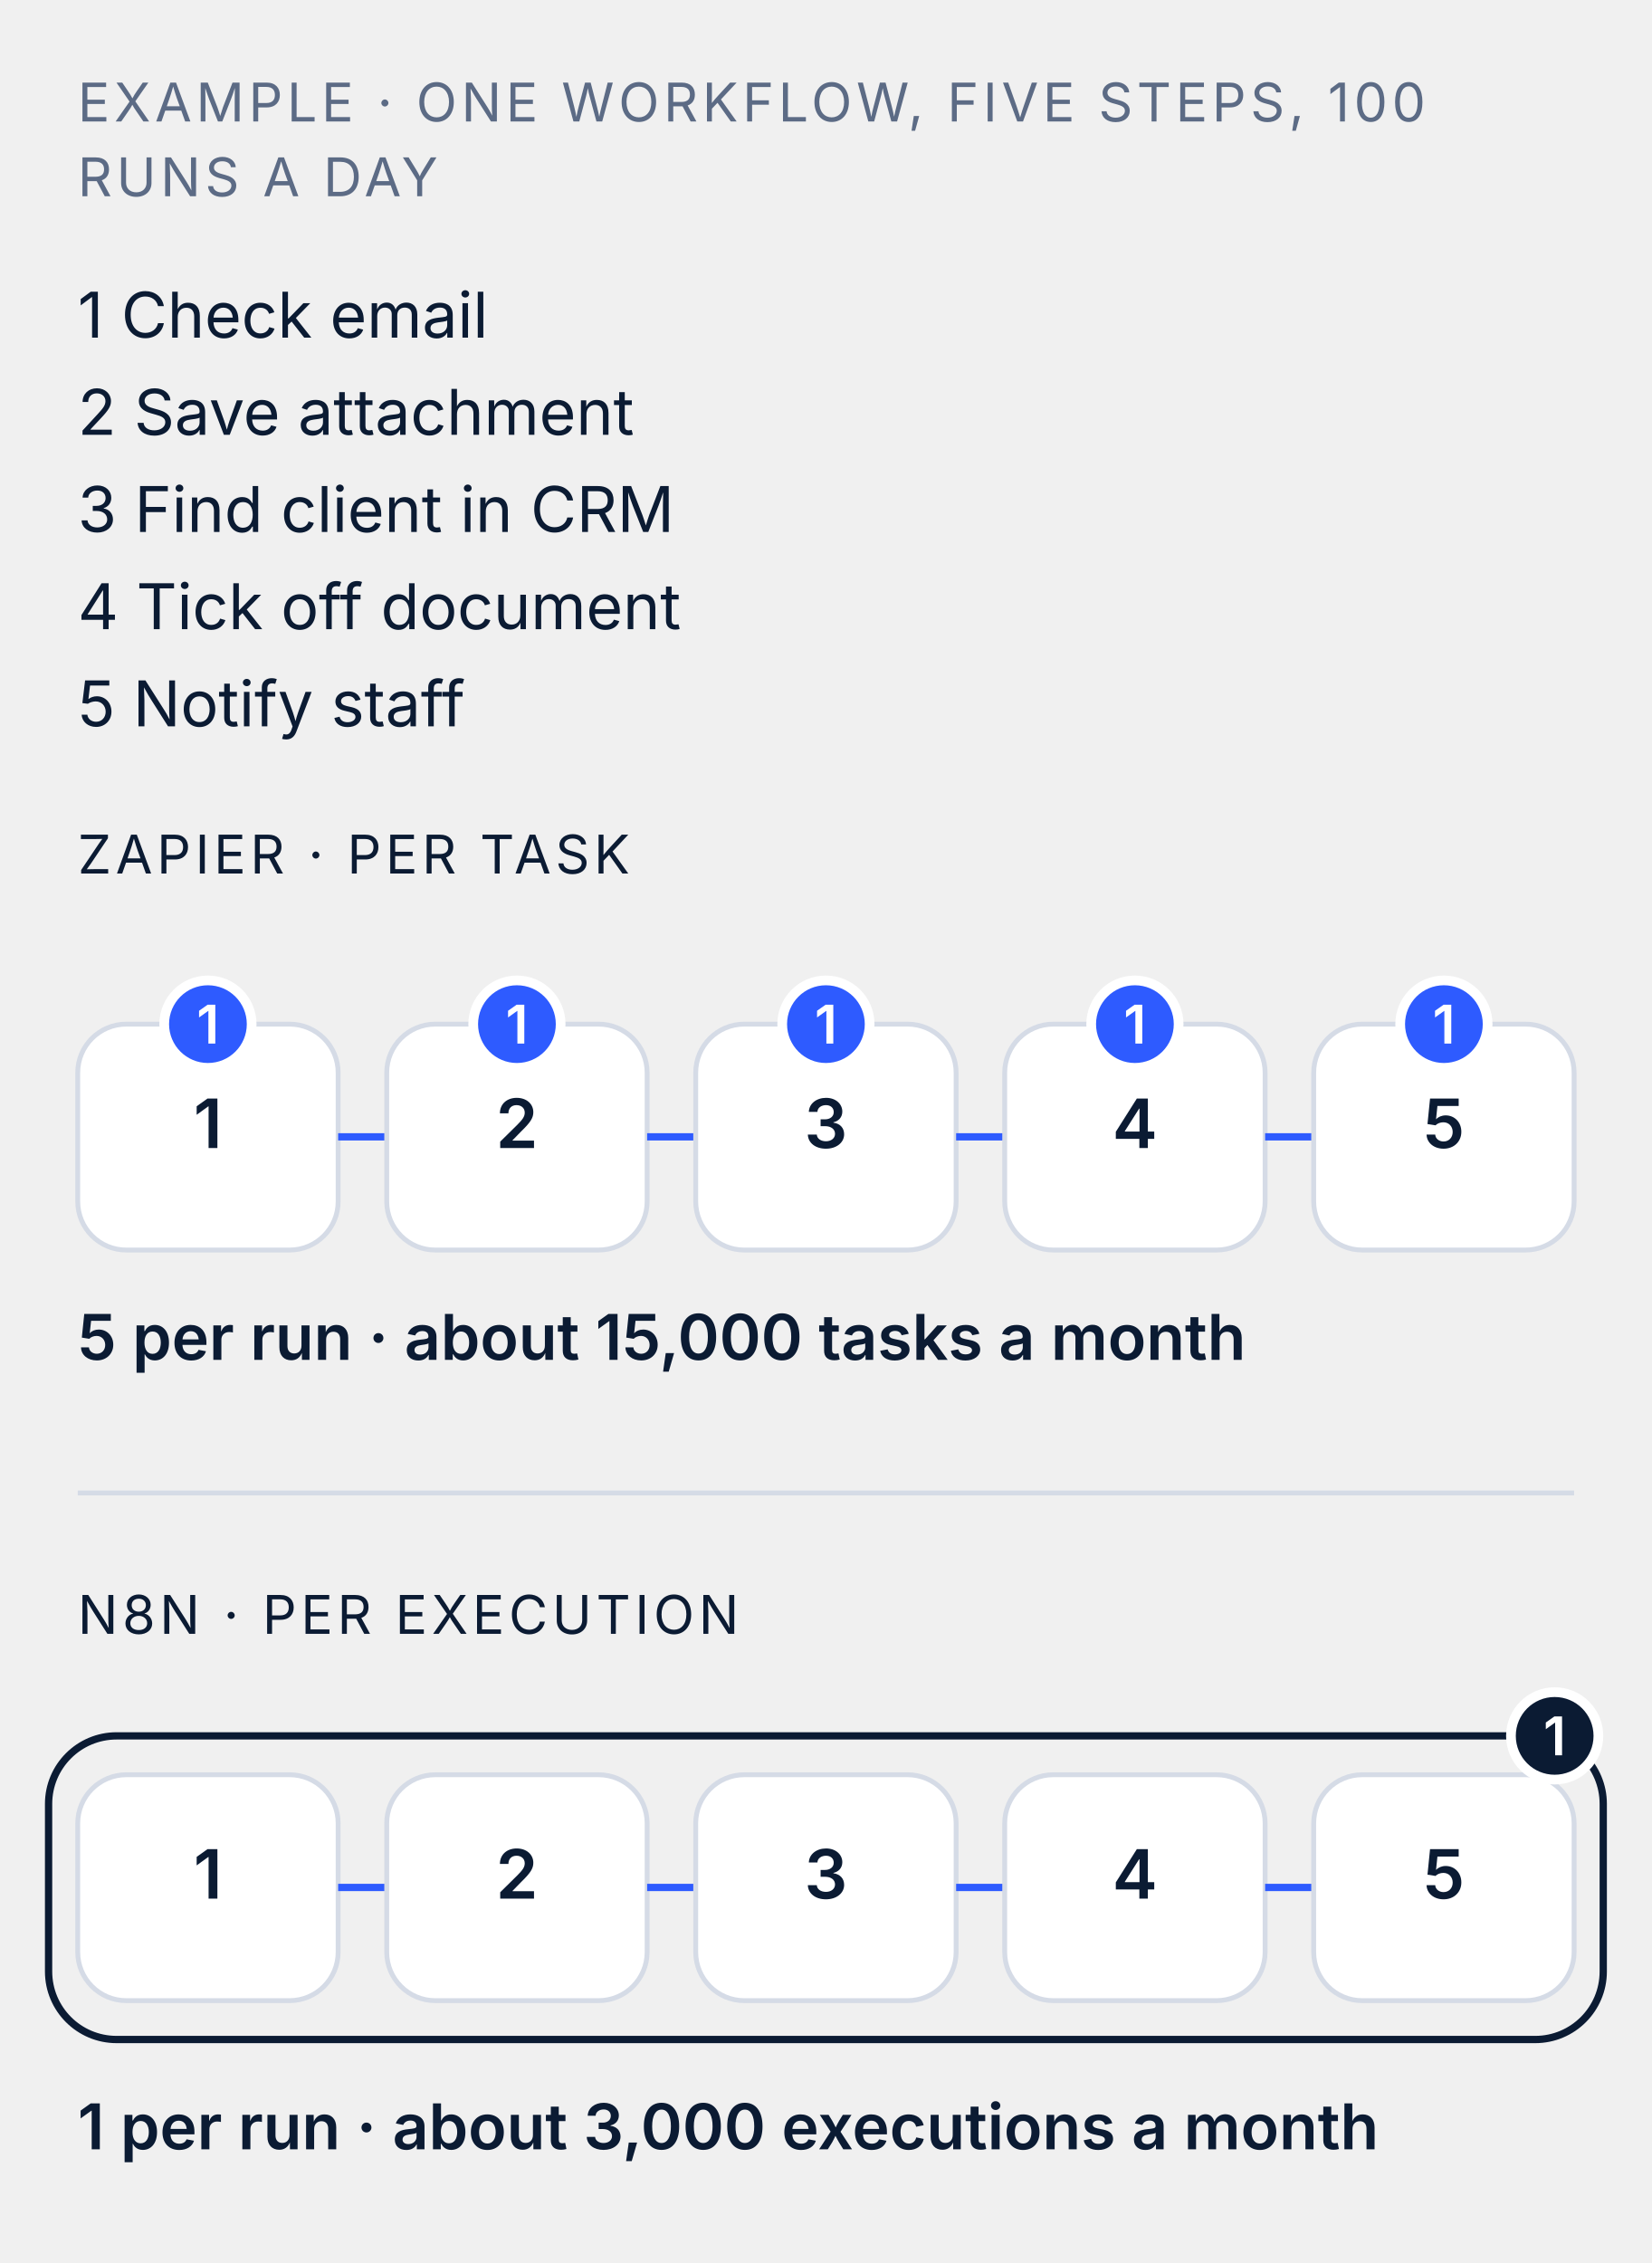
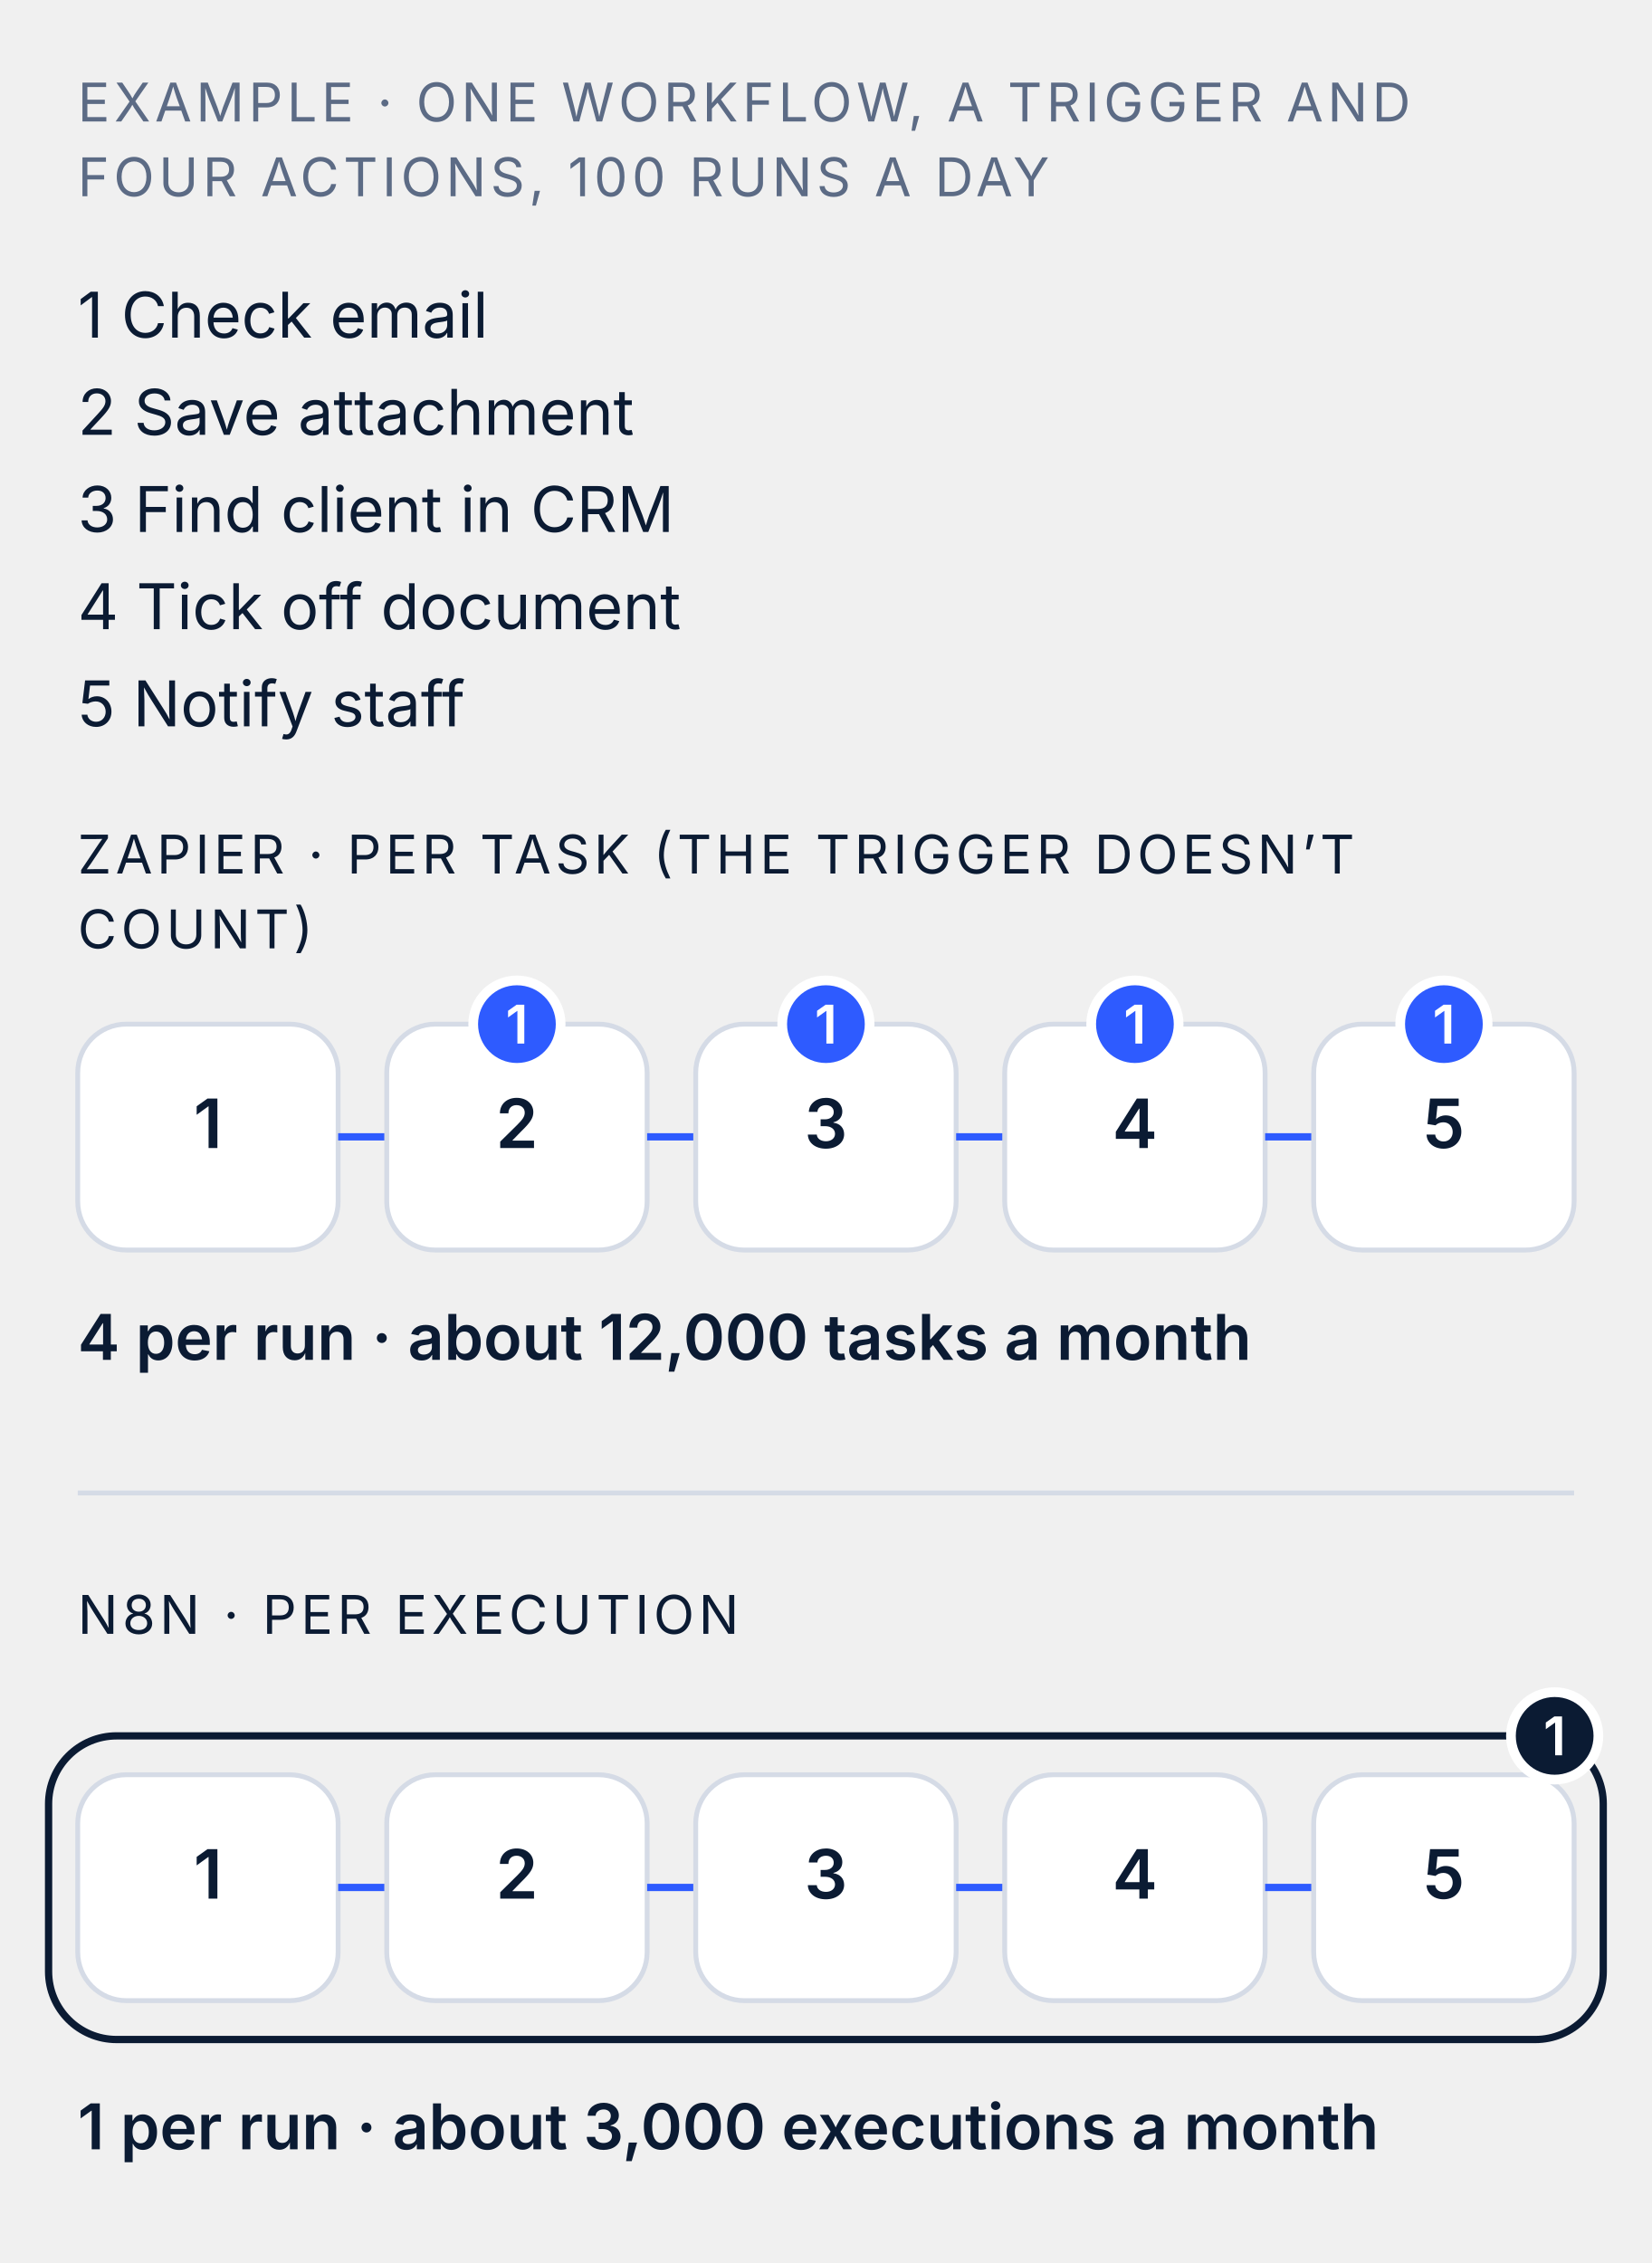
<svg xmlns="http://www.w3.org/2000/svg" width="340" height="465.8" font-family="Inter, system-ui, sans-serif" viewBox="0 0 340 465.8">
-   <text x="16" y="25" fill="#5C6B85" class="m" font-size="11" letter-spacing=".08em">EXAMPLE · ONE WORKFLOW, FIVE STEPS, 100</text>
-   <text x="16" y="40.4" fill="#5C6B85" class="m" font-size="11" letter-spacing=".08em">RUNS A DAY</text>
-   <text x="16" y="69.5" fill="#0B1B33" font-size="13">1  Check email</text>
-   <text x="16" y="89.5" fill="#0B1B33" font-size="13">2  Save attachment</text>
-   <text x="16" y="109.5" fill="#0B1B33" font-size="13">3  Find client in CRM</text>
-   <text x="16" y="129.5" fill="#0B1B33" font-size="13">4  Tick off document</text>
-   <text x="16" y="149.5" fill="#0B1B33" font-size="13">5  Notify staff</text>
-   <text x="16" y="179.8" fill="#0B1B33" class="m" font-size="11" letter-spacing=".08em">ZAPIER · PER TASK</text>
-   <rect width="53.6" height="46.5" x="16" y="210.8" fill="#FFF" stroke="#D5DBE6" rx="10" />
-   <text x="42.8" y="236.3" fill="#0B1B33" font-size="14" font-weight="600" text-anchor="middle">1</text>
-   <path fill="none" stroke="#2E5BFF" stroke-width="1.5" d="M69.6 234h10" />
-   <circle cx="42.8" cy="210.8" r="9" fill="#2E5BFF" stroke="#FFF" stroke-width="2" />
-   <text x="42.8" y="214.8" fill="#fff" font-size="11" font-weight="600" text-anchor="middle">1</text>
-   <rect width="53.6" height="46.5" x="79.6" y="210.8" fill="#FFF" stroke="#D5DBE6" rx="10" />
-   <text x="106.4" y="236.3" fill="#0B1B33" font-size="14" font-weight="600" text-anchor="middle">2</text>
-   <path fill="none" stroke="#2E5BFF" stroke-width="1.5" d="M133.2 234h10" />
-   <circle cx="106.4" cy="210.8" r="9" fill="#2E5BFF" stroke="#FFF" stroke-width="2" />
+   <text x="16" y="25" fill="#5c6b85" class="m" font-size="11" letter-spacing=".08em">EXAMPLE · ONE WORKFLOW, A TRIGGER AND</text>
+   <text x="16" y="40.4" fill="#5c6b85" class="m" font-size="11" letter-spacing=".08em">FOUR ACTIONS, 100 RUNS A DAY</text>
+   <text x="16" y="69.5" fill="#0b1b33" font-size="13">1  Check email</text>
+   <text x="16" y="89.5" fill="#0b1b33" font-size="13">2  Save attachment</text>
+   <text x="16" y="109.5" fill="#0b1b33" font-size="13">3  Find client in CRM</text>
+   <text x="16" y="129.5" fill="#0b1b33" font-size="13">4  Tick off document</text>
+   <text x="16" y="149.5" fill="#0b1b33" font-size="13">5  Notify staff</text>
+   <text x="16" y="179.8" fill="#0b1b33" class="m" font-size="11" letter-spacing=".08em">ZAPIER · PER TASK (THE TRIGGER DOESN’T</text>
+   <text x="16" y="195.2" fill="#0b1b33" class="m" font-size="11" letter-spacing=".08em">COUNT)</text>
+   <rect width="53.6" height="46.5" x="16" y="210.8" fill="#fff" stroke="#d5dbe6" rx="10" />
+   <text x="42.8" y="236.3" fill="#0b1b33" font-size="14" font-weight="600" text-anchor="middle">1</text>
+   <path fill="none" stroke="#2e5bff" stroke-width="1.5" d="M69.6 234h10" />
+   <rect width="53.6" height="46.5" x="79.6" y="210.8" fill="#fff" stroke="#d5dbe6" rx="10" />
+   <text x="106.4" y="236.3" fill="#0b1b33" font-size="14" font-weight="600" text-anchor="middle">2</text>
+   <path fill="none" stroke="#2e5bff" stroke-width="1.5" d="M133.2 234h10" />
+   <circle cx="106.4" cy="210.8" r="9" fill="#2e5bff" stroke="#fff" stroke-width="2" />
  <text x="106.4" y="214.8" fill="#fff" font-size="11" font-weight="600" text-anchor="middle">1</text>
-   <rect width="53.6" height="46.5" x="143.2" y="210.8" fill="#FFF" stroke="#D5DBE6" rx="10" />
-   <text x="170" y="236.3" fill="#0B1B33" font-size="14" font-weight="600" text-anchor="middle">3</text>
-   <path fill="none" stroke="#2E5BFF" stroke-width="1.5" d="M196.8 234h10" />
-   <circle cx="170" cy="210.8" r="9" fill="#2E5BFF" stroke="#FFF" stroke-width="2" />
+   <rect width="53.6" height="46.5" x="143.2" y="210.8" fill="#fff" stroke="#d5dbe6" rx="10" />
+   <text x="170" y="236.3" fill="#0b1b33" font-size="14" font-weight="600" text-anchor="middle">3</text>
+   <path fill="none" stroke="#2e5bff" stroke-width="1.5" d="M196.8 234h10" />
+   <circle cx="170" cy="210.8" r="9" fill="#2e5bff" stroke="#fff" stroke-width="2" />
  <text x="170" y="214.8" fill="#fff" font-size="11" font-weight="600" text-anchor="middle">1</text>
-   <rect width="53.6" height="46.5" x="206.8" y="210.8" fill="#FFF" stroke="#D5DBE6" rx="10" />
-   <text x="233.6" y="236.3" fill="#0B1B33" font-size="14" font-weight="600" text-anchor="middle">4</text>
-   <path fill="none" stroke="#2E5BFF" stroke-width="1.5" d="M260.4 234h10" />
-   <circle cx="233.6" cy="210.8" r="9" fill="#2E5BFF" stroke="#FFF" stroke-width="2" />
+   <rect width="53.6" height="46.5" x="206.8" y="210.8" fill="#fff" stroke="#d5dbe6" rx="10" />
+   <text x="233.6" y="236.3" fill="#0b1b33" font-size="14" font-weight="600" text-anchor="middle">4</text>
+   <path fill="none" stroke="#2e5bff" stroke-width="1.5" d="M260.4 234h10" />
+   <circle cx="233.6" cy="210.8" r="9" fill="#2e5bff" stroke="#fff" stroke-width="2" />
  <text x="233.6" y="214.8" fill="#fff" font-size="11" font-weight="600" text-anchor="middle">1</text>
-   <rect width="53.6" height="46.5" x="270.4" y="210.8" fill="#FFF" stroke="#D5DBE6" rx="10" />
-   <text x="297.2" y="236.3" fill="#0B1B33" font-size="14" font-weight="600" text-anchor="middle">5</text>
-   <circle cx="297.2" cy="210.8" r="9" fill="#2E5BFF" stroke="#FFF" stroke-width="2" />
+   <rect width="53.6" height="46.5" x="270.4" y="210.8" fill="#fff" stroke="#d5dbe6" rx="10" />
+   <text x="297.2" y="236.3" fill="#0b1b33" font-size="14" font-weight="600" text-anchor="middle">5</text>
+   <circle cx="297.2" cy="210.8" r="9" fill="#2e5bff" stroke="#fff" stroke-width="2" />
  <text x="297.2" y="214.8" fill="#fff" font-size="11" font-weight="600" text-anchor="middle">1</text>
-   <text x="16" y="279.9" fill="#0B1B33" font-size="13" font-weight="600">5 per run · about 15,000 tasks a month</text>
-   <path fill="none" stroke="#D5DBE6" d="M16 307.3h308" />
-   <text x="16" y="336.3" fill="#0B1B33" class="m" font-size="11" letter-spacing=".08em">N8N · PER EXECUTION</text>
-   <rect width="320" height="62.5" x="10" y="357.3" fill="none" stroke="#0B1B33" stroke-width="1.5" rx="14" />
-   <rect width="53.6" height="46.5" x="16" y="365.3" fill="#FFF" stroke="#D5DBE6" rx="10" />
-   <text x="42.8" y="390.8" fill="#0B1B33" font-size="14" font-weight="600" text-anchor="middle">1</text>
-   <path fill="none" stroke="#2E5BFF" stroke-width="1.5" d="M69.6 388.5h10" />
-   <rect width="53.6" height="46.5" x="79.6" y="365.3" fill="#FFF" stroke="#D5DBE6" rx="10" />
-   <text x="106.4" y="390.8" fill="#0B1B33" font-size="14" font-weight="600" text-anchor="middle">2</text>
-   <path fill="none" stroke="#2E5BFF" stroke-width="1.5" d="M133.2 388.5h10" />
-   <rect width="53.6" height="46.5" x="143.2" y="365.3" fill="#FFF" stroke="#D5DBE6" rx="10" />
-   <text x="170" y="390.8" fill="#0B1B33" font-size="14" font-weight="600" text-anchor="middle">3</text>
-   <path fill="none" stroke="#2E5BFF" stroke-width="1.5" d="M196.8 388.5h10" />
-   <rect width="53.6" height="46.5" x="206.8" y="365.3" fill="#FFF" stroke="#D5DBE6" rx="10" />
-   <text x="233.6" y="390.8" fill="#0B1B33" font-size="14" font-weight="600" text-anchor="middle">4</text>
-   <path fill="none" stroke="#2E5BFF" stroke-width="1.5" d="M260.4 388.5h10" />
-   <rect width="53.6" height="46.5" x="270.4" y="365.3" fill="#FFF" stroke="#D5DBE6" rx="10" />
-   <text x="297.2" y="390.8" fill="#0B1B33" font-size="14" font-weight="600" text-anchor="middle">5</text>
-   <circle cx="320" cy="357.3" r="9" fill="#0B1B33" stroke="#FFF" stroke-width="2" />
+   <text x="16" y="279.9" fill="#0b1b33" font-size="13" font-weight="600">4 per run · about 12,000 tasks a month</text>
+   <path fill="none" stroke="#d5dbe6" d="M16 307.3h308" />
+   <text x="16" y="336.3" fill="#0b1b33" class="m" font-size="11" letter-spacing=".08em">N8N · PER EXECUTION</text>
+   <rect width="320" height="62.5" x="10" y="357.3" fill="none" stroke="#0b1b33" stroke-width="1.5" rx="14" />
+   <rect width="53.6" height="46.5" x="16" y="365.3" fill="#fff" stroke="#d5dbe6" rx="10" />
+   <text x="42.8" y="390.8" fill="#0b1b33" font-size="14" font-weight="600" text-anchor="middle">1</text>
+   <path fill="none" stroke="#2e5bff" stroke-width="1.5" d="M69.6 388.5h10" />
+   <rect width="53.6" height="46.5" x="79.6" y="365.3" fill="#fff" stroke="#d5dbe6" rx="10" />
+   <text x="106.4" y="390.8" fill="#0b1b33" font-size="14" font-weight="600" text-anchor="middle">2</text>
+   <path fill="none" stroke="#2e5bff" stroke-width="1.5" d="M133.2 388.5h10" />
+   <rect width="53.6" height="46.5" x="143.2" y="365.3" fill="#fff" stroke="#d5dbe6" rx="10" />
+   <text x="170" y="390.8" fill="#0b1b33" font-size="14" font-weight="600" text-anchor="middle">3</text>
+   <path fill="none" stroke="#2e5bff" stroke-width="1.5" d="M196.8 388.5h10" />
+   <rect width="53.6" height="46.5" x="206.8" y="365.3" fill="#fff" stroke="#d5dbe6" rx="10" />
+   <text x="233.6" y="390.8" fill="#0b1b33" font-size="14" font-weight="600" text-anchor="middle">4</text>
+   <path fill="none" stroke="#2e5bff" stroke-width="1.5" d="M260.4 388.5h10" />
+   <rect width="53.6" height="46.5" x="270.4" y="365.3" fill="#fff" stroke="#d5dbe6" rx="10" />
+   <text x="297.2" y="390.8" fill="#0b1b33" font-size="14" font-weight="600" text-anchor="middle">5</text>
+   <circle cx="320" cy="357.3" r="9" fill="#0b1b33" stroke="#fff" stroke-width="2" />
  <text x="320" y="361.3" fill="#fff" font-size="11" font-weight="600" text-anchor="middle">1</text>
-   <text x="16" y="442.4" fill="#0B1B33" font-size="13" font-weight="600">1 per run · about 3,000 executions a month</text>
+   <text x="16" y="442.4" fill="#0b1b33" font-size="13" font-weight="600">1 per run · about 3,000 executions a month</text>
</svg>
